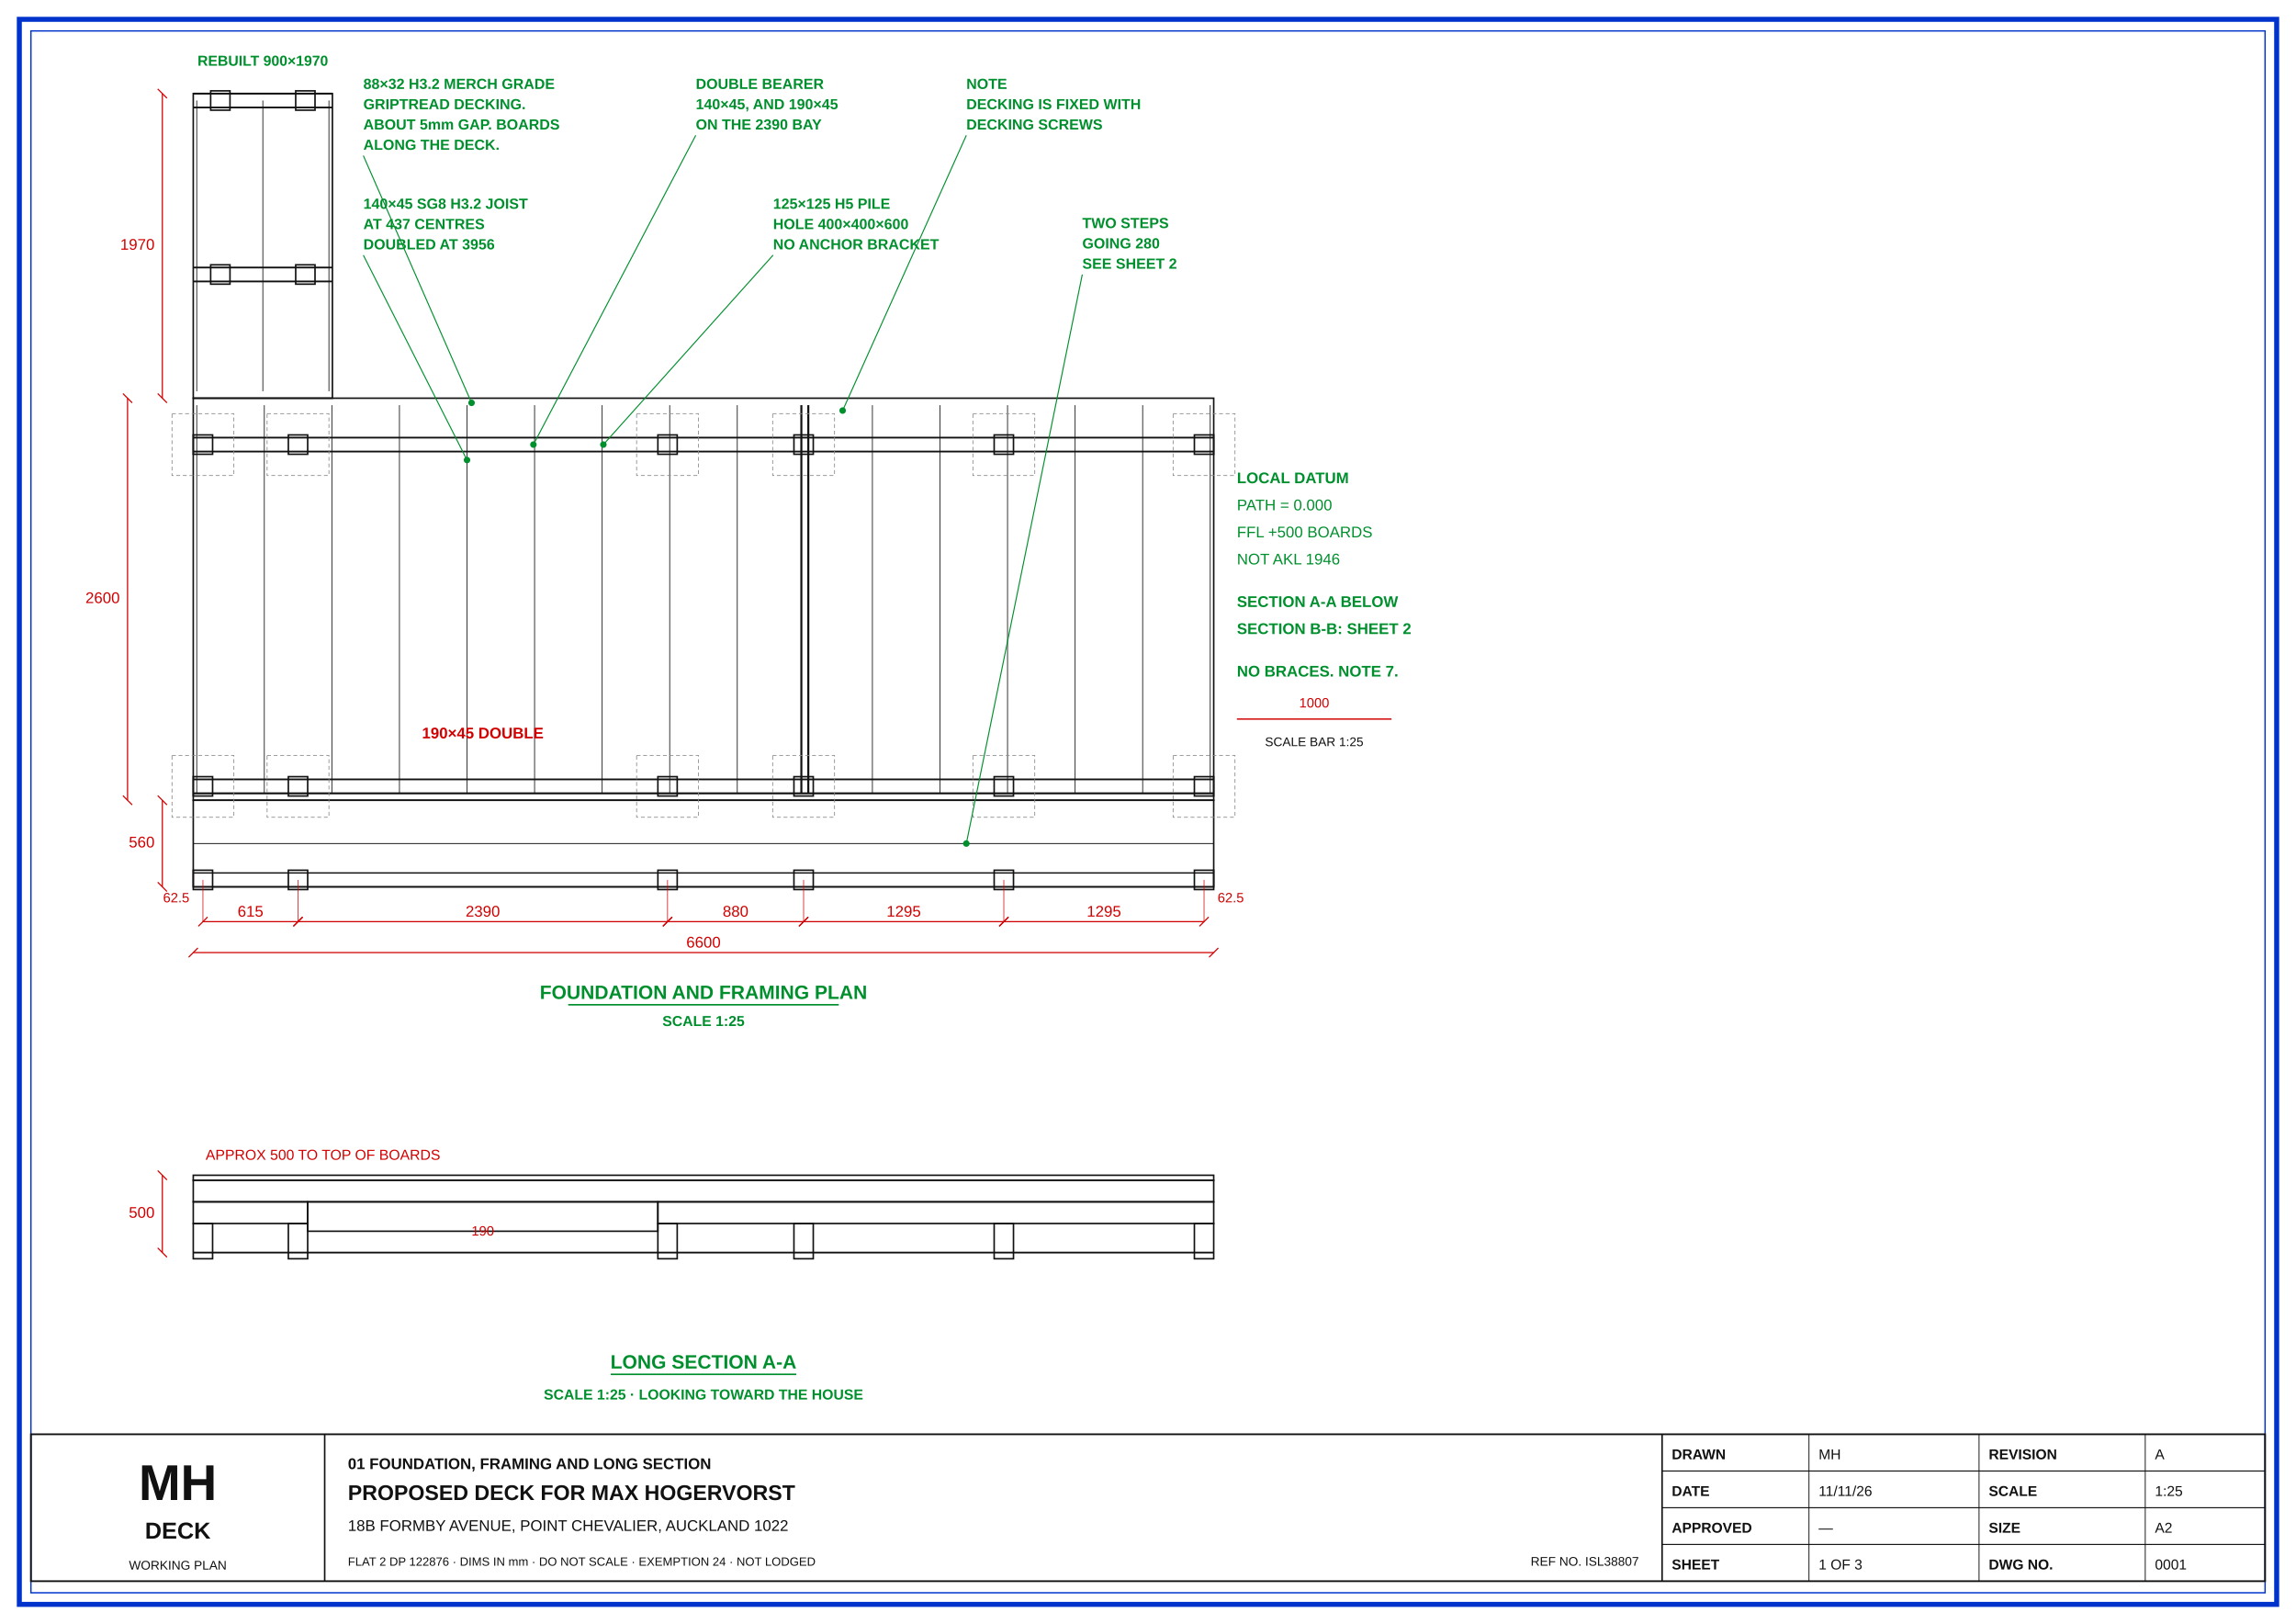
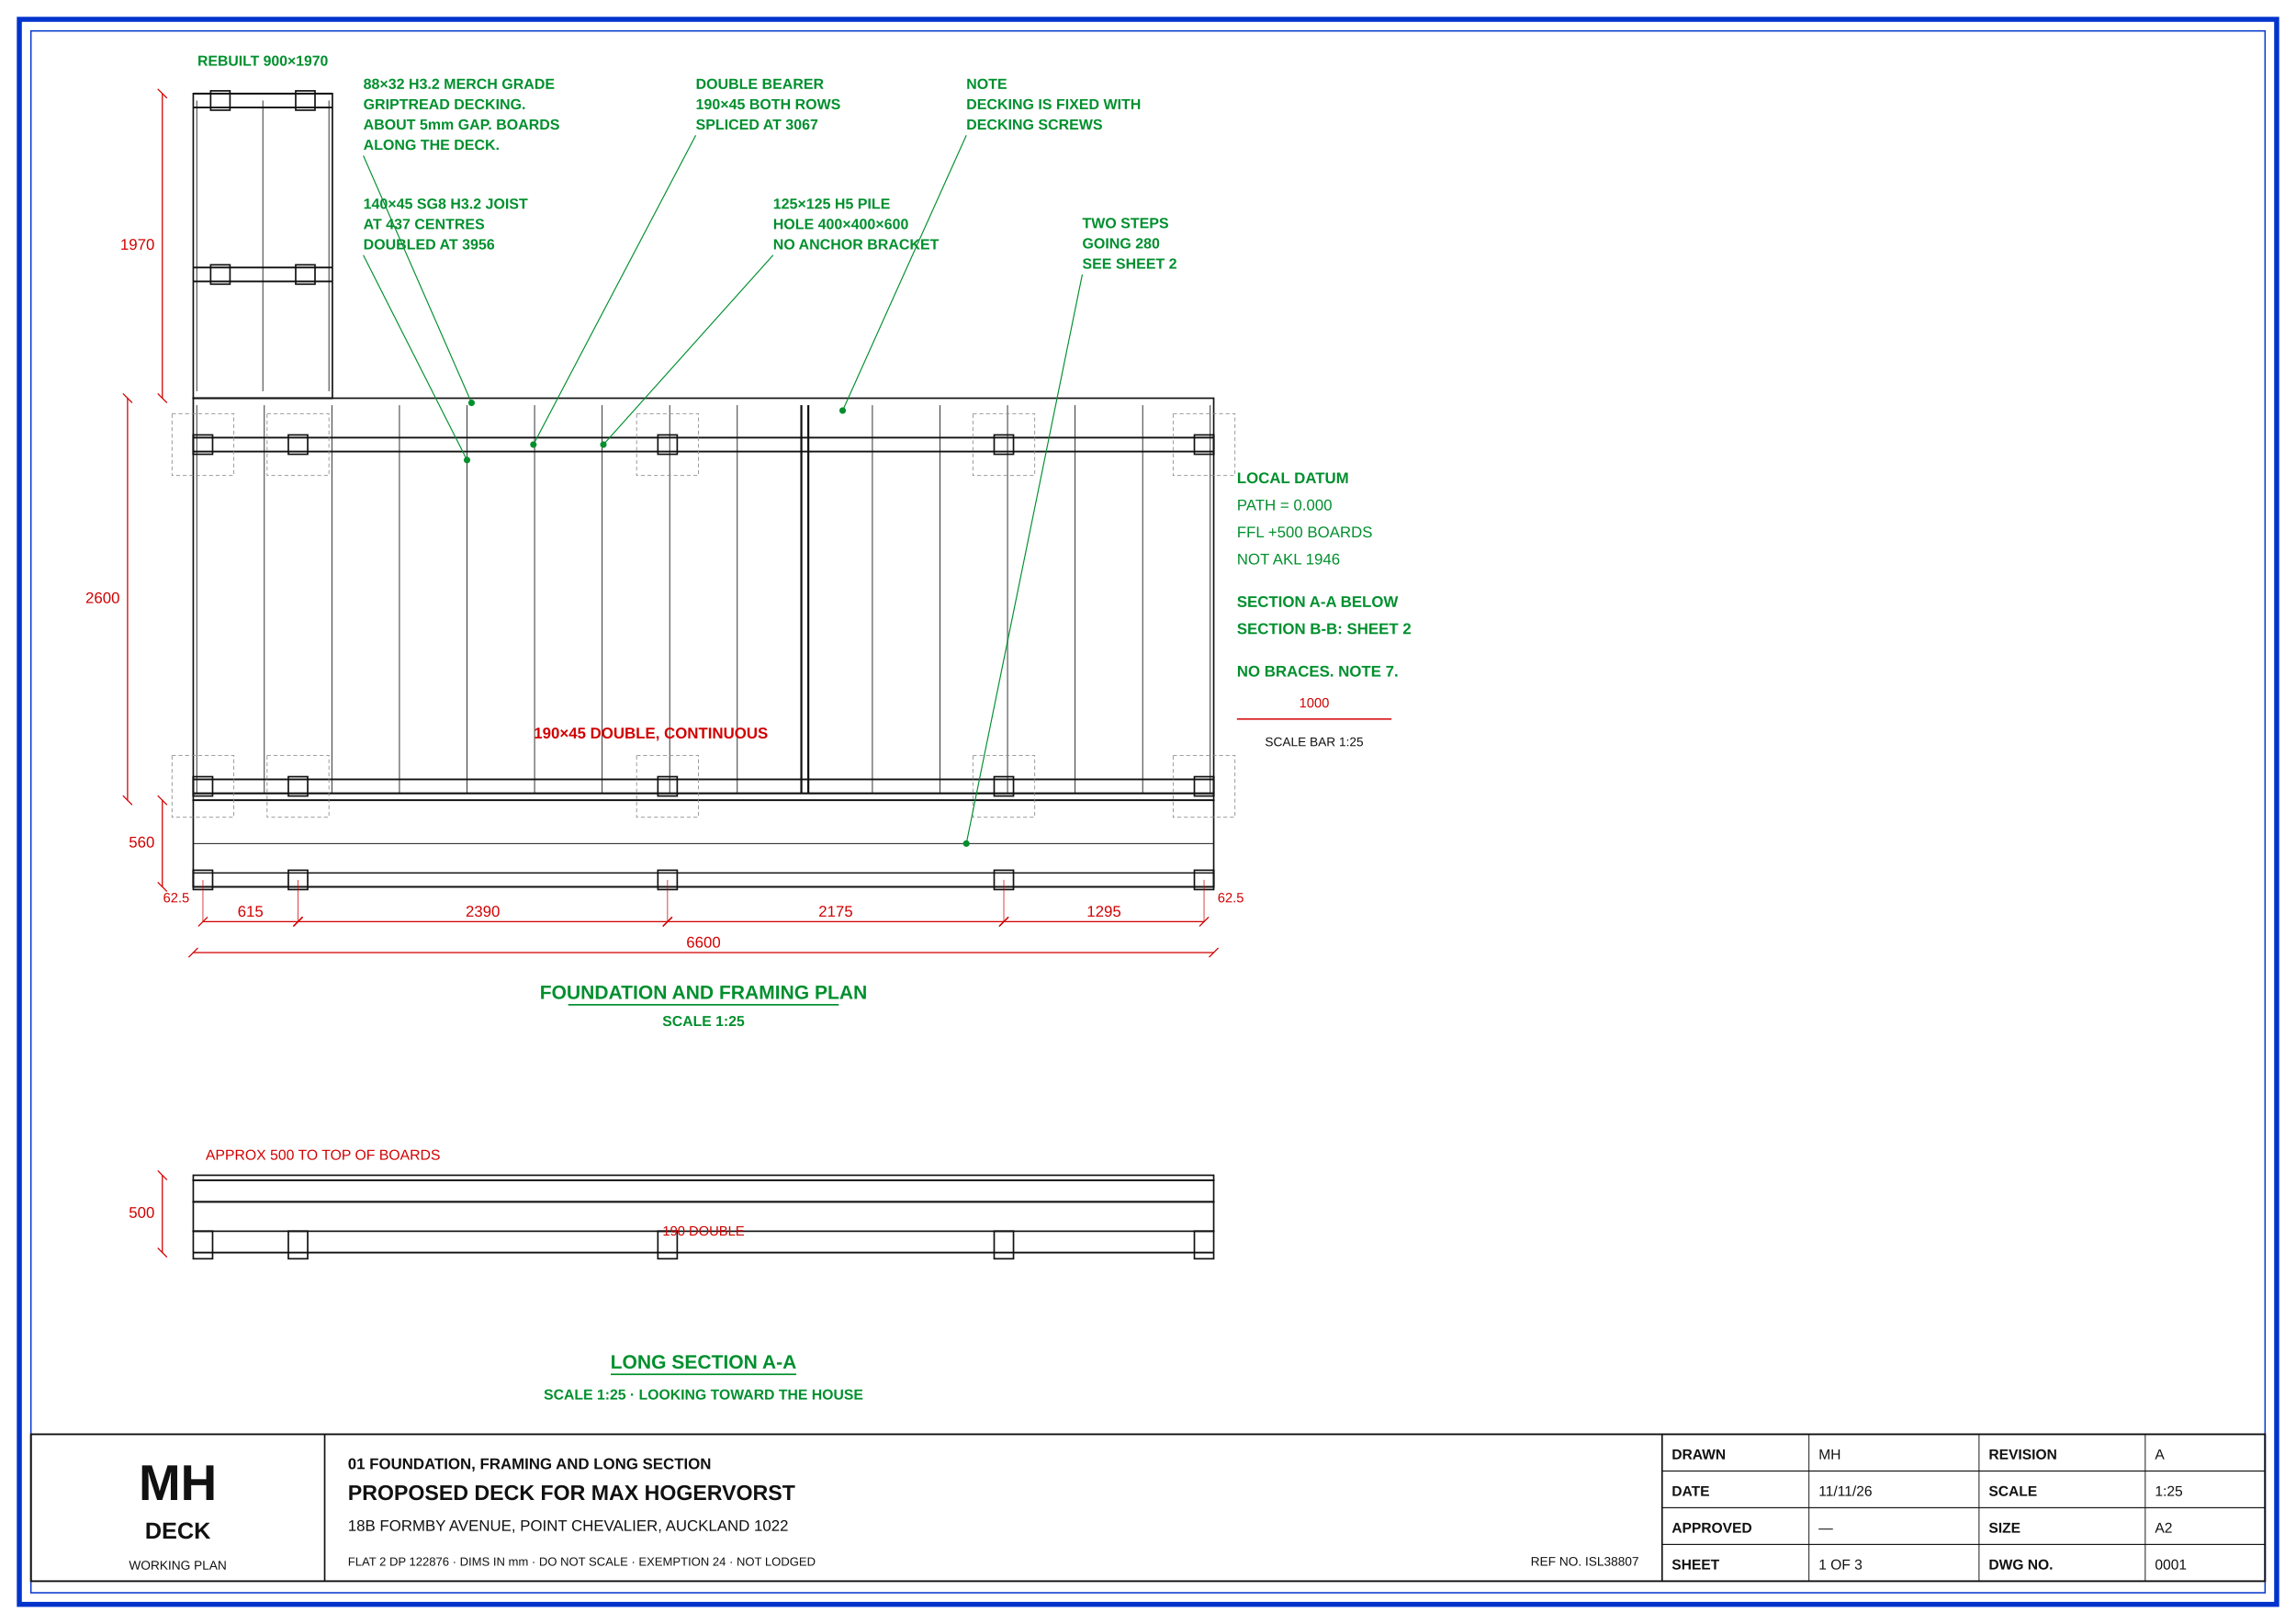
<svg xmlns="http://www.w3.org/2000/svg" viewBox="0 0 1188 840" role="img" aria-label="Sheet 1. Foundation and framing plan, long section. Ref ISL38807. Consent exempt, not lodged.">
  <style>text{font-family:Arial,Helvetica,sans-serif}</style>
  <rect x="10.00" y="10.00" width="1168.00" height="820.00" fill="none" stroke="#0033cc" stroke-width="2.6" />
  <rect x="16.00" y="16.00" width="1156.00" height="808.00" fill="none" stroke="#0033cc" stroke-width="0.7" />
  <rect x="16.00" y="742.00" width="1156.00" height="76.00" fill="none" stroke="#111111" stroke-width="0.9" />
  <line x1="168.00" y1="742.00" x2="168.00" y2="818.00" stroke="#111111" stroke-width="0.8" fill="none" />
  <line x1="860.00" y1="742.00" x2="860.00" y2="818.00" stroke="#111111" stroke-width="0.8" fill="none" />
  <text x="92.00" y="776.00" font-size="26" font-weight="700" text-anchor="middle" fill="#111111">MH</text>
  <text x="92.00" y="796.00" font-size="12" font-weight="700" text-anchor="middle" fill="#111111">DECK</text>
  <text x="92.00" y="812.00" font-size="6.5" font-weight="500" text-anchor="middle" fill="#111111">WORKING PLAN</text>
  <text x="180.00" y="760.00" font-size="8" font-weight="700" text-anchor="start" fill="#111111">01  FOUNDATION, FRAMING AND LONG SECTION</text>
  <text x="180.00" y="776.00" font-size="11" font-weight="700" text-anchor="start" fill="#111111">PROPOSED DECK FOR MAX HOGERVORST</text>
  <text x="180.00" y="792.00" font-size="8" font-weight="500" text-anchor="start" fill="#111111">18B FORMBY AVENUE, POINT CHEVALIER, AUCKLAND 1022</text>
  <text x="180.00" y="810.00" font-size="6.2" font-weight="400" text-anchor="start" fill="#111111">FLAT 2 DP 122876 · DIMS IN mm · DO NOT SCALE · EXEMPTION 24 · NOT LODGED</text>
  <line x1="936.00" y1="742.00" x2="936.00" y2="761.00" stroke="#111111" stroke-width="0.45" fill="none" />
  <line x1="1024.00" y1="742.00" x2="1024.00" y2="761.00" stroke="#111111" stroke-width="0.45" fill="none" />
  <line x1="1110.00" y1="742.00" x2="1110.00" y2="761.00" stroke="#111111" stroke-width="0.45" fill="none" />
  <text x="865.00" y="754.92" font-size="7.4" font-weight="650" text-anchor="start" fill="#111111">DRAWN</text>
  <text x="941.00" y="754.92" font-size="7.4" font-weight="500" text-anchor="start" fill="#111111">MH</text>
  <text x="1029.00" y="754.92" font-size="7.4" font-weight="650" text-anchor="start" fill="#111111">REVISION</text>
  <text x="1115.00" y="754.92" font-size="7.4" font-weight="500" text-anchor="start" fill="#111111">A</text>
  <line x1="860.00" y1="761.00" x2="1172.00" y2="761.00" stroke="#111111" stroke-width="0.55" fill="none" />
  <line x1="936.00" y1="761.00" x2="936.00" y2="780.00" stroke="#111111" stroke-width="0.45" fill="none" />
  <line x1="1024.00" y1="761.00" x2="1024.00" y2="780.00" stroke="#111111" stroke-width="0.45" fill="none" />
  <line x1="1110.00" y1="761.00" x2="1110.00" y2="780.00" stroke="#111111" stroke-width="0.45" fill="none" />
  <text x="865.00" y="773.92" font-size="7.4" font-weight="650" text-anchor="start" fill="#111111">DATE</text>
  <text x="941.00" y="773.92" font-size="7.4" font-weight="500" text-anchor="start" fill="#111111">11/11/26</text>
  <text x="1029.00" y="773.92" font-size="7.4" font-weight="650" text-anchor="start" fill="#111111">SCALE</text>
  <text x="1115.00" y="773.92" font-size="7.4" font-weight="500" text-anchor="start" fill="#111111">1:25</text>
  <line x1="860.00" y1="780.00" x2="1172.00" y2="780.00" stroke="#111111" stroke-width="0.55" fill="none" />
  <line x1="936.00" y1="780.00" x2="936.00" y2="799.00" stroke="#111111" stroke-width="0.45" fill="none" />
  <line x1="1024.00" y1="780.00" x2="1024.00" y2="799.00" stroke="#111111" stroke-width="0.45" fill="none" />
  <line x1="1110.00" y1="780.00" x2="1110.00" y2="799.00" stroke="#111111" stroke-width="0.45" fill="none" />
  <text x="865.00" y="792.92" font-size="7.4" font-weight="650" text-anchor="start" fill="#111111">APPROVED</text>
  <text x="941.00" y="792.92" font-size="7.4" font-weight="500" text-anchor="start" fill="#111111">—</text>
  <text x="1029.00" y="792.92" font-size="7.4" font-weight="650" text-anchor="start" fill="#111111">SIZE</text>
  <text x="1115.00" y="792.92" font-size="7.4" font-weight="500" text-anchor="start" fill="#111111">A2</text>
  <line x1="860.00" y1="799.00" x2="1172.00" y2="799.00" stroke="#111111" stroke-width="0.55" fill="none" />
  <line x1="936.00" y1="799.00" x2="936.00" y2="818.00" stroke="#111111" stroke-width="0.45" fill="none" />
  <line x1="1024.00" y1="799.00" x2="1024.00" y2="818.00" stroke="#111111" stroke-width="0.45" fill="none" />
  <line x1="1110.00" y1="799.00" x2="1110.00" y2="818.00" stroke="#111111" stroke-width="0.45" fill="none" />
  <text x="865.00" y="811.92" font-size="7.4" font-weight="650" text-anchor="start" fill="#111111">SHEET</text>
  <text x="941.00" y="811.92" font-size="7.4" font-weight="500" text-anchor="start" fill="#111111">1 OF 3</text>
  <text x="1029.00" y="811.92" font-size="7.4" font-weight="650" text-anchor="start" fill="#111111">DWG NO.</text>
  <text x="1115.00" y="811.92" font-size="7.4" font-weight="500" text-anchor="start" fill="#111111">0001</text>
  <text x="848.00" y="810.00" font-size="6.5" font-weight="500" text-anchor="end" fill="#111111">REF NO. ISL38807</text>
  <rect x="100.00" y="48.40" width="72.00" height="157.60" fill="none" stroke="#111111" stroke-width="0.8" />
  <rect x="100.00" y="206.00" width="528.00" height="208.00" fill="none" stroke="#111111" stroke-width="0.8" />
  <rect x="100.00" y="414.00" width="528.00" height="44.80" fill="none" stroke="#111111" stroke-width="0.8" />
  <line x1="100.00" y1="436.40" x2="628.00" y2="436.40" stroke="#111111" stroke-width="0.45" fill="none" />
  <line x1="101.80" y1="209.60" x2="101.80" y2="410.40" stroke="#111111" stroke-width="0.4" fill="none" />
  <line x1="136.76" y1="209.60" x2="136.76" y2="410.40" stroke="#111111" stroke-width="0.4" fill="none" />
  <line x1="171.72" y1="209.60" x2="171.72" y2="410.40" stroke="#111111" stroke-width="0.4" fill="none" />
  <line x1="206.68" y1="209.60" x2="206.68" y2="410.40" stroke="#111111" stroke-width="0.4" fill="none" />
  <line x1="241.64" y1="209.60" x2="241.64" y2="410.40" stroke="#111111" stroke-width="0.4" fill="none" />
  <line x1="276.60" y1="209.60" x2="276.60" y2="410.40" stroke="#111111" stroke-width="0.4" fill="none" />
  <line x1="311.56" y1="209.60" x2="311.56" y2="410.40" stroke="#111111" stroke-width="0.4" fill="none" />
  <line x1="346.52" y1="209.60" x2="346.52" y2="410.40" stroke="#111111" stroke-width="0.4" fill="none" />
  <line x1="381.48" y1="209.60" x2="381.48" y2="410.40" stroke="#111111" stroke-width="0.4" fill="none" />
  <line x1="414.64" y1="209.60" x2="414.64" y2="410.40" stroke="#111111" stroke-width="1.05" fill="none" />
  <line x1="418.24" y1="209.60" x2="418.24" y2="410.40" stroke="#111111" stroke-width="1.05" fill="none" />
  <line x1="451.40" y1="209.60" x2="451.40" y2="410.40" stroke="#111111" stroke-width="0.4" fill="none" />
  <line x1="486.36" y1="209.60" x2="486.36" y2="410.40" stroke="#111111" stroke-width="0.4" fill="none" />
  <line x1="521.32" y1="209.60" x2="521.32" y2="410.40" stroke="#111111" stroke-width="0.4" fill="none" />
  <line x1="556.28" y1="209.60" x2="556.28" y2="410.40" stroke="#111111" stroke-width="0.4" fill="none" />
  <line x1="591.24" y1="209.60" x2="591.24" y2="410.40" stroke="#111111" stroke-width="0.4" fill="none" />
  <line x1="626.20" y1="209.60" x2="626.20" y2="410.40" stroke="#111111" stroke-width="0.4" fill="none" />
  <line x1="101.80" y1="52.00" x2="101.80" y2="202.40" stroke="#111111" stroke-width="0.4" fill="none" />
  <line x1="136.00" y1="52.00" x2="136.00" y2="202.40" stroke="#111111" stroke-width="0.4" fill="none" />
  <line x1="170.20" y1="52.00" x2="170.20" y2="202.40" stroke="#111111" stroke-width="0.4" fill="none" />
  <line x1="100.00" y1="226.40" x2="628.00" y2="226.40" stroke="#111111" stroke-width="0.9" fill="none" />
  <line x1="100.00" y1="233.60" x2="628.00" y2="233.60" stroke="#111111" stroke-width="0.9" fill="none" />
  <line x1="100.00" y1="403.20" x2="628.00" y2="403.20" stroke="#111111" stroke-width="0.9" fill="none" />
  <line x1="100.00" y1="410.40" x2="628.00" y2="410.40" stroke="#111111" stroke-width="0.9" fill="none" />
  <line x1="100.00" y1="48.40" x2="172.00" y2="48.40" stroke="#111111" stroke-width="0.9" fill="none" />
  <line x1="100.00" y1="55.60" x2="172.00" y2="55.60" stroke="#111111" stroke-width="0.9" fill="none" />
  <line x1="100.00" y1="138.40" x2="172.00" y2="138.40" stroke="#111111" stroke-width="0.9" fill="none" />
  <line x1="100.00" y1="145.60" x2="172.00" y2="145.60" stroke="#111111" stroke-width="0.9" fill="none" />
  <line x1="100.00" y1="410.40" x2="628.00" y2="410.40" stroke="#111111" stroke-width="0.7" fill="none" />
  <line x1="100.00" y1="451.60" x2="628.00" y2="451.60" stroke="#111111" stroke-width="0.7" fill="none" />
  <line x1="100.00" y1="458.80" x2="628.00" y2="458.80" stroke="#111111" stroke-width="0.7" fill="none" />
  <rect x="89.00" y="214.00" width="32.00" height="32.00" fill="none" stroke="#8a8a8a" stroke-width="0.4" stroke-dasharray="2 1.4" />
  <rect x="100.00" y="225.00" width="10.00" height="10.00" fill="none" stroke="#111111" stroke-width="0.8" />
  <rect x="138.20" y="214.00" width="32.00" height="32.00" fill="none" stroke="#8a8a8a" stroke-width="0.4" stroke-dasharray="2 1.4" />
  <rect x="149.20" y="225.00" width="10.00" height="10.00" fill="none" stroke="#111111" stroke-width="0.8" />
  <rect x="329.40" y="214.00" width="32.00" height="32.00" fill="none" stroke="#8a8a8a" stroke-width="0.4" stroke-dasharray="2 1.4" />
  <rect x="340.40" y="225.00" width="10.00" height="10.00" fill="none" stroke="#111111" stroke-width="0.8" />
-   <rect x="399.80" y="214.00" width="32.00" height="32.00" fill="none" stroke="#8a8a8a" stroke-width="0.4" stroke-dasharray="2 1.4" />
-   <rect x="410.80" y="225.00" width="10.00" height="10.00" fill="none" stroke="#111111" stroke-width="0.8" />
  <rect x="503.40" y="214.00" width="32.00" height="32.00" fill="none" stroke="#8a8a8a" stroke-width="0.4" stroke-dasharray="2 1.4" />
  <rect x="514.40" y="225.00" width="10.00" height="10.00" fill="none" stroke="#111111" stroke-width="0.8" />
  <rect x="607.00" y="214.00" width="32.00" height="32.00" fill="none" stroke="#8a8a8a" stroke-width="0.4" stroke-dasharray="2 1.4" />
  <rect x="618.00" y="225.00" width="10.00" height="10.00" fill="none" stroke="#111111" stroke-width="0.8" />
  <rect x="89.00" y="390.80" width="32.00" height="32.00" fill="none" stroke="#8a8a8a" stroke-width="0.4" stroke-dasharray="2 1.4" />
  <rect x="100.00" y="401.80" width="10.00" height="10.00" fill="none" stroke="#111111" stroke-width="0.8" />
  <rect x="138.20" y="390.80" width="32.00" height="32.00" fill="none" stroke="#8a8a8a" stroke-width="0.4" stroke-dasharray="2 1.4" />
  <rect x="149.20" y="401.80" width="10.00" height="10.00" fill="none" stroke="#111111" stroke-width="0.8" />
  <rect x="329.40" y="390.80" width="32.00" height="32.00" fill="none" stroke="#8a8a8a" stroke-width="0.4" stroke-dasharray="2 1.4" />
  <rect x="340.40" y="401.80" width="10.00" height="10.00" fill="none" stroke="#111111" stroke-width="0.8" />
-   <rect x="399.80" y="390.80" width="32.00" height="32.00" fill="none" stroke="#8a8a8a" stroke-width="0.4" stroke-dasharray="2 1.4" />
-   <rect x="410.80" y="401.80" width="10.00" height="10.00" fill="none" stroke="#111111" stroke-width="0.8" />
  <rect x="503.40" y="390.80" width="32.00" height="32.00" fill="none" stroke="#8a8a8a" stroke-width="0.4" stroke-dasharray="2 1.4" />
  <rect x="514.40" y="401.80" width="10.00" height="10.00" fill="none" stroke="#111111" stroke-width="0.8" />
  <rect x="607.00" y="390.80" width="32.00" height="32.00" fill="none" stroke="#8a8a8a" stroke-width="0.4" stroke-dasharray="2 1.4" />
  <rect x="618.00" y="401.80" width="10.00" height="10.00" fill="none" stroke="#111111" stroke-width="0.8" />
  <rect x="109.00" y="47.00" width="10.00" height="10.00" fill="none" stroke="#111111" stroke-width="0.8" />
  <rect x="153.00" y="47.00" width="10.00" height="10.00" fill="none" stroke="#111111" stroke-width="0.8" />
  <rect x="109.00" y="137.00" width="10.00" height="10.00" fill="none" stroke="#111111" stroke-width="0.8" />
  <rect x="153.00" y="137.00" width="10.00" height="10.00" fill="none" stroke="#111111" stroke-width="0.8" />
  <rect x="100.00" y="450.20" width="10.00" height="10.00" fill="none" stroke="#111111" stroke-width="0.8" />
  <rect x="149.20" y="450.20" width="10.00" height="10.00" fill="none" stroke="#111111" stroke-width="0.8" />
  <rect x="340.40" y="450.20" width="10.00" height="10.00" fill="none" stroke="#111111" stroke-width="0.8" />
-   <rect x="410.80" y="450.20" width="10.00" height="10.00" fill="none" stroke="#111111" stroke-width="0.8" />
  <rect x="514.40" y="450.20" width="10.00" height="10.00" fill="none" stroke="#111111" stroke-width="0.8" />
  <rect x="618.00" y="450.20" width="10.00" height="10.00" fill="none" stroke="#111111" stroke-width="0.8" />
  <line x1="84.00" y1="48.40" x2="84.00" y2="206.00" stroke="#d10000" stroke-width="0.6" fill="none" />
  <line x1="81.60" y1="46.00" x2="86.40" y2="50.80" stroke="#d10000" stroke-width="0.6" fill="none" />
  <line x1="81.60" y1="203.60" x2="86.40" y2="208.40" stroke="#d10000" stroke-width="0.6" fill="none" />
  <text x="80.00" y="129.20" font-size="8" font-weight="500" text-anchor="end" fill="#d10000">1970</text>
  <line x1="66.00" y1="206.00" x2="66.00" y2="414.00" stroke="#d10000" stroke-width="0.6" fill="none" />
  <line x1="63.60" y1="203.60" x2="68.40" y2="208.40" stroke="#d10000" stroke-width="0.6" fill="none" />
  <line x1="63.60" y1="411.60" x2="68.40" y2="416.40" stroke="#d10000" stroke-width="0.6" fill="none" />
  <text x="62.00" y="312.00" font-size="8" font-weight="500" text-anchor="end" fill="#d10000">2600</text>
  <line x1="84.00" y1="414.00" x2="84.00" y2="458.80" stroke="#d10000" stroke-width="0.6" fill="none" />
  <line x1="81.60" y1="411.60" x2="86.40" y2="416.40" stroke="#d10000" stroke-width="0.6" fill="none" />
  <line x1="81.60" y1="456.40" x2="86.40" y2="461.20" stroke="#d10000" stroke-width="0.6" fill="none" />
  <text x="80.00" y="438.40" font-size="8" font-weight="500" text-anchor="end" fill="#d10000">560</text>
  <line x1="105.00" y1="455.20" x2="105.00" y2="476.80" stroke="#d10000" stroke-width="0.35" fill="none" />
  <line x1="105.00" y1="476.80" x2="154.20" y2="476.80" stroke="#d10000" stroke-width="0.6" fill="none" />
  <line x1="102.60" y1="479.20" x2="107.40" y2="474.40" stroke="#d10000" stroke-width="0.6" fill="none" />
  <line x1="151.80" y1="479.20" x2="156.60" y2="474.40" stroke="#d10000" stroke-width="0.6" fill="none" />
  <text x="129.60" y="474.20" font-size="8" font-weight="500" text-anchor="middle" fill="#d10000">615</text>
  <line x1="154.20" y1="455.20" x2="154.20" y2="476.80" stroke="#d10000" stroke-width="0.35" fill="none" />
  <line x1="154.20" y1="476.80" x2="345.40" y2="476.80" stroke="#d10000" stroke-width="0.6" fill="none" />
  <line x1="151.80" y1="479.20" x2="156.60" y2="474.40" stroke="#d10000" stroke-width="0.6" fill="none" />
  <line x1="343.00" y1="479.20" x2="347.80" y2="474.40" stroke="#d10000" stroke-width="0.6" fill="none" />
  <text x="249.80" y="474.20" font-size="8" font-weight="500" text-anchor="middle" fill="#d10000">2390</text>
  <line x1="345.40" y1="455.20" x2="345.40" y2="476.80" stroke="#d10000" stroke-width="0.35" fill="none" />
-   <line x1="345.40" y1="476.80" x2="415.80" y2="476.80" stroke="#d10000" stroke-width="0.6" fill="none" />
+   <line x1="345.40" y1="476.80" x2="519.40" y2="476.80" stroke="#d10000" stroke-width="0.6" fill="none" />
  <line x1="343.00" y1="479.20" x2="347.80" y2="474.40" stroke="#d10000" stroke-width="0.6" fill="none" />
-   <line x1="413.40" y1="479.20" x2="418.20" y2="474.40" stroke="#d10000" stroke-width="0.6" fill="none" />
-   <text x="380.60" y="474.20" font-size="8" font-weight="500" text-anchor="middle" fill="#d10000">880</text>
-   <line x1="415.80" y1="455.20" x2="415.80" y2="476.80" stroke="#d10000" stroke-width="0.35" fill="none" />
-   <line x1="415.80" y1="476.80" x2="519.40" y2="476.80" stroke="#d10000" stroke-width="0.6" fill="none" />
-   <line x1="413.40" y1="479.20" x2="418.20" y2="474.40" stroke="#d10000" stroke-width="0.6" fill="none" />
  <line x1="517.00" y1="479.20" x2="521.80" y2="474.40" stroke="#d10000" stroke-width="0.6" fill="none" />
-   <text x="467.60" y="474.20" font-size="8" font-weight="500" text-anchor="middle" fill="#d10000">1295</text>
+   <text x="432.40" y="474.20" font-size="8" font-weight="500" text-anchor="middle" fill="#d10000">2175</text>
  <line x1="519.40" y1="455.20" x2="519.40" y2="476.80" stroke="#d10000" stroke-width="0.35" fill="none" />
  <line x1="519.40" y1="476.80" x2="623.00" y2="476.80" stroke="#d10000" stroke-width="0.6" fill="none" />
  <line x1="517.00" y1="479.20" x2="521.80" y2="474.40" stroke="#d10000" stroke-width="0.6" fill="none" />
  <line x1="620.60" y1="479.20" x2="625.40" y2="474.40" stroke="#d10000" stroke-width="0.6" fill="none" />
  <text x="571.20" y="474.20" font-size="8" font-weight="500" text-anchor="middle" fill="#d10000">1295</text>
  <line x1="623.00" y1="455.20" x2="623.00" y2="476.80" stroke="#d10000" stroke-width="0.35" fill="none" />
-   <text x="249.80" y="382.00" font-size="8" font-weight="700" text-anchor="middle" fill="#d10000">190×45 DOUBLE</text>
+   <text x="336.80" y="382.00" font-size="8" font-weight="700" text-anchor="middle" fill="#d10000">190×45 DOUBLE, CONTINUOUS</text>
  <line x1="100.00" y1="492.80" x2="628.00" y2="492.80" stroke="#d10000" stroke-width="0.6" fill="none" />
  <line x1="97.60" y1="495.20" x2="102.40" y2="490.40" stroke="#d10000" stroke-width="0.6" fill="none" />
  <line x1="625.60" y1="495.20" x2="630.40" y2="490.40" stroke="#d10000" stroke-width="0.6" fill="none" />
  <text x="364.00" y="490.20" font-size="8" font-weight="500" text-anchor="middle" fill="#d10000">6600</text>
  <text x="98.00" y="466.80" font-size="7" font-weight="500" text-anchor="end" fill="#d10000">62.5</text>
  <text x="630.00" y="466.80" font-size="7" font-weight="500" text-anchor="start" fill="#d10000">62.5</text>
  <text x="364.00" y="516.80" font-size="10" font-weight="700" text-anchor="middle" fill="#008f2d">FOUNDATION AND FRAMING PLAN</text>
  <line x1="294.00" y1="519.80" x2="434.00" y2="519.80" stroke="#008f2d" stroke-width="0.8" fill="none" />
  <text x="364.00" y="530.80" font-size="7.5" font-weight="600" text-anchor="middle" fill="#008f2d">SCALE 1:25</text>
  <text x="640.00" y="250.00" font-size="8" font-weight="700" text-anchor="start" fill="#008f2d">LOCAL DATUM</text>
  <text x="640.00" y="264.00" font-size="8" font-weight="500" text-anchor="start" fill="#008f2d">PATH = 0.000</text>
  <text x="640.00" y="278.00" font-size="8" font-weight="500" text-anchor="start" fill="#008f2d">FFL +500 BOARDS</text>
  <text x="640.00" y="292.00" font-size="8" font-weight="500" text-anchor="start" fill="#008f2d">NOT AKL 1946</text>
  <text x="640.00" y="314.00" font-size="8" font-weight="600" text-anchor="start" fill="#008f2d">SECTION A-A BELOW</text>
  <text x="640.00" y="328.00" font-size="8" font-weight="600" text-anchor="start" fill="#008f2d">SECTION B-B: SHEET 2</text>
  <text x="640.00" y="350.00" font-size="8" font-weight="600" text-anchor="start" fill="#008f2d">NO BRACES. NOTE 7.</text>
  <line x1="640.00" y1="372.00" x2="720.00" y2="372.00" stroke="#d10000" stroke-width="0.7" fill="none" />
  <text x="680.00" y="366.00" font-size="7" font-weight="500" text-anchor="middle" fill="#d10000">1000</text>
  <text x="680.00" y="386.00" font-size="6.5" font-weight="500" text-anchor="middle" fill="#111111">SCALE BAR 1:25</text>
  <text x="188.00" y="46.00" font-size="7.6" font-weight="600" text-anchor="start" fill="#008f2d">88×32 H3.2 MERCH GRADE</text>
  <text x="188.00" y="56.50" font-size="7.6" font-weight="600" text-anchor="start" fill="#008f2d">GRIPTREAD DECKING.</text>
  <text x="188.00" y="67.00" font-size="7.6" font-weight="600" text-anchor="start" fill="#008f2d">ABOUT 5mm GAP. BOARDS</text>
  <text x="188.00" y="77.50" font-size="7.6" font-weight="600" text-anchor="start" fill="#008f2d">ALONG THE DECK.</text>
  <line x1="188.00" y1="80.50" x2="244.00" y2="208.40" stroke="#008f2d" stroke-width="0.55" fill="none" />
  <circle cx="244.00" cy="208.40" r="1.7" fill="#008f2d" />
  <text x="360.00" y="46.00" font-size="7.6" font-weight="600" text-anchor="start" fill="#008f2d">DOUBLE BEARER</text>
-   <text x="360.00" y="56.50" font-size="7.6" font-weight="600" text-anchor="start" fill="#008f2d">140×45, AND 190×45</text>
-   <text x="360.00" y="67.00" font-size="7.6" font-weight="600" text-anchor="start" fill="#008f2d">ON THE 2390 BAY</text>
+   <text x="360.00" y="56.50" font-size="7.6" font-weight="600" text-anchor="start" fill="#008f2d">190×45 BOTH ROWS</text>
+   <text x="360.00" y="67.00" font-size="7.6" font-weight="600" text-anchor="start" fill="#008f2d">SPLICED AT 3067</text>
  <line x1="360.00" y1="70.00" x2="276.00" y2="230.00" stroke="#008f2d" stroke-width="0.55" fill="none" />
  <circle cx="276.00" cy="230.00" r="1.7" fill="#008f2d" />
  <text x="500.00" y="46.00" font-size="7.6" font-weight="600" text-anchor="start" fill="#008f2d">NOTE</text>
  <text x="500.00" y="56.50" font-size="7.6" font-weight="600" text-anchor="start" fill="#008f2d">DECKING IS FIXED WITH</text>
  <text x="500.00" y="67.00" font-size="7.6" font-weight="600" text-anchor="start" fill="#008f2d">DECKING SCREWS</text>
  <line x1="500.00" y1="70.00" x2="436.00" y2="212.40" stroke="#008f2d" stroke-width="0.55" fill="none" />
  <circle cx="436.00" cy="212.40" r="1.7" fill="#008f2d" />
  <text x="188.00" y="108.00" font-size="7.6" font-weight="600" text-anchor="start" fill="#008f2d">140×45 SG8 H3.2 JOIST</text>
  <text x="188.00" y="118.50" font-size="7.6" font-weight="600" text-anchor="start" fill="#008f2d">AT 437 CENTRES</text>
  <text x="188.00" y="129.00" font-size="7.6" font-weight="600" text-anchor="start" fill="#008f2d">DOUBLED AT 3956</text>
  <line x1="188.00" y1="132.00" x2="241.64" y2="238.00" stroke="#008f2d" stroke-width="0.55" fill="none" />
  <circle cx="241.64" cy="238.00" r="1.7" fill="#008f2d" />
  <text x="400.00" y="108.00" font-size="7.6" font-weight="600" text-anchor="start" fill="#008f2d">125×125 H5 PILE</text>
  <text x="400.00" y="118.50" font-size="7.6" font-weight="600" text-anchor="start" fill="#008f2d">HOLE 400×400×600</text>
  <text x="400.00" y="129.00" font-size="7.6" font-weight="600" text-anchor="start" fill="#008f2d">NO ANCHOR BRACKET</text>
  <line x1="400.00" y1="132.00" x2="312.20" y2="230.00" stroke="#008f2d" stroke-width="0.55" fill="none" />
  <circle cx="312.20" cy="230.00" r="1.7" fill="#008f2d" />
  <text x="560.00" y="118.00" font-size="7.6" font-weight="600" text-anchor="start" fill="#008f2d">TWO STEPS</text>
  <text x="560.00" y="128.50" font-size="7.6" font-weight="600" text-anchor="start" fill="#008f2d">GOING 280</text>
  <text x="560.00" y="139.00" font-size="7.6" font-weight="600" text-anchor="start" fill="#008f2d">SEE SHEET 2</text>
  <line x1="560.00" y1="142.00" x2="500.00" y2="436.40" stroke="#008f2d" stroke-width="0.55" fill="none" />
  <circle cx="500.00" cy="436.40" r="1.7" fill="#008f2d" />
  <text x="136.00" y="34.00" font-size="7.5" font-weight="600" text-anchor="middle" fill="#008f2d">REBUILT 900×1970</text>
  <line x1="100.00" y1="648.00" x2="628.00" y2="648.00" stroke="#111111" stroke-width="0.9" fill="none" />
-   <rect x="100.00" y="633.04" width="10.00" height="18.16" fill="none" stroke="#111111" stroke-width="0.8" />
-   <rect x="149.20" y="633.04" width="10.00" height="18.16" fill="none" stroke="#111111" stroke-width="0.8" />
-   <rect x="340.40" y="633.04" width="10.00" height="18.16" fill="none" stroke="#111111" stroke-width="0.8" />
-   <rect x="410.80" y="633.04" width="10.00" height="18.16" fill="none" stroke="#111111" stroke-width="0.8" />
-   <rect x="514.40" y="633.04" width="10.00" height="18.16" fill="none" stroke="#111111" stroke-width="0.8" />
-   <rect x="618.00" y="633.04" width="10.00" height="18.16" fill="none" stroke="#111111" stroke-width="0.8" />
-   <rect x="100.00" y="621.76" width="59.20" height="11.20" fill="none" stroke="#111111" stroke-width="0.8" />
-   <rect x="159.20" y="621.76" width="181.20" height="15.20" fill="none" stroke="#111111" stroke-width="0.8" />
-   <rect x="340.40" y="621.76" width="287.60" height="11.20" fill="none" stroke="#111111" stroke-width="0.8" />
-   <text x="249.80" y="639.20" font-size="7" font-weight="500" text-anchor="middle" fill="#d10000">190</text>
+   <rect x="100.00" y="636.96" width="10.00" height="14.24" fill="none" stroke="#111111" stroke-width="0.8" />
+   <rect x="149.20" y="636.96" width="10.00" height="14.24" fill="none" stroke="#111111" stroke-width="0.8" />
+   <rect x="340.40" y="636.96" width="10.00" height="14.24" fill="none" stroke="#111111" stroke-width="0.8" />
+   <rect x="514.40" y="636.96" width="10.00" height="14.24" fill="none" stroke="#111111" stroke-width="0.8" />
+   <rect x="618.00" y="636.96" width="10.00" height="14.24" fill="none" stroke="#111111" stroke-width="0.8" />
+   <rect x="100.00" y="621.76" width="528.00" height="15.20" fill="none" stroke="#111111" stroke-width="0.8" />
+   <text x="364.00" y="639.20" font-size="7" font-weight="500" text-anchor="middle" fill="#d10000">190 DOUBLE</text>
  <rect x="100.00" y="610.56" width="528.00" height="11.20" fill="none" stroke="#111111" stroke-width="0.8" />
  <rect x="100.00" y="608.00" width="528.00" height="2.56" fill="none" stroke="#111111" stroke-width="0.8" />
  <line x1="84.00" y1="608.00" x2="84.00" y2="648.00" stroke="#d10000" stroke-width="0.6" fill="none" />
  <line x1="81.60" y1="605.60" x2="86.40" y2="610.40" stroke="#d10000" stroke-width="0.6" fill="none" />
  <line x1="81.60" y1="645.60" x2="86.40" y2="650.40" stroke="#d10000" stroke-width="0.6" fill="none" />
  <text x="80.00" y="630.00" font-size="8" font-weight="500" text-anchor="end" fill="#d10000">500</text>
  <text x="106.40" y="600.00" font-size="7.5" font-weight="500" text-anchor="start" fill="#d10000">APPROX 500 TO TOP OF BOARDS</text>
  <text x="364.00" y="708.00" font-size="10" font-weight="700" text-anchor="middle" fill="#008f2d">LONG SECTION A-A</text>
  <line x1="316.00" y1="711.00" x2="412.00" y2="711.00" stroke="#008f2d" stroke-width="0.8" fill="none" />
  <text x="364.00" y="724.00" font-size="7.5" font-weight="600" text-anchor="middle" fill="#008f2d">SCALE 1:25  ·  LOOKING TOWARD THE HOUSE</text>
</svg>
